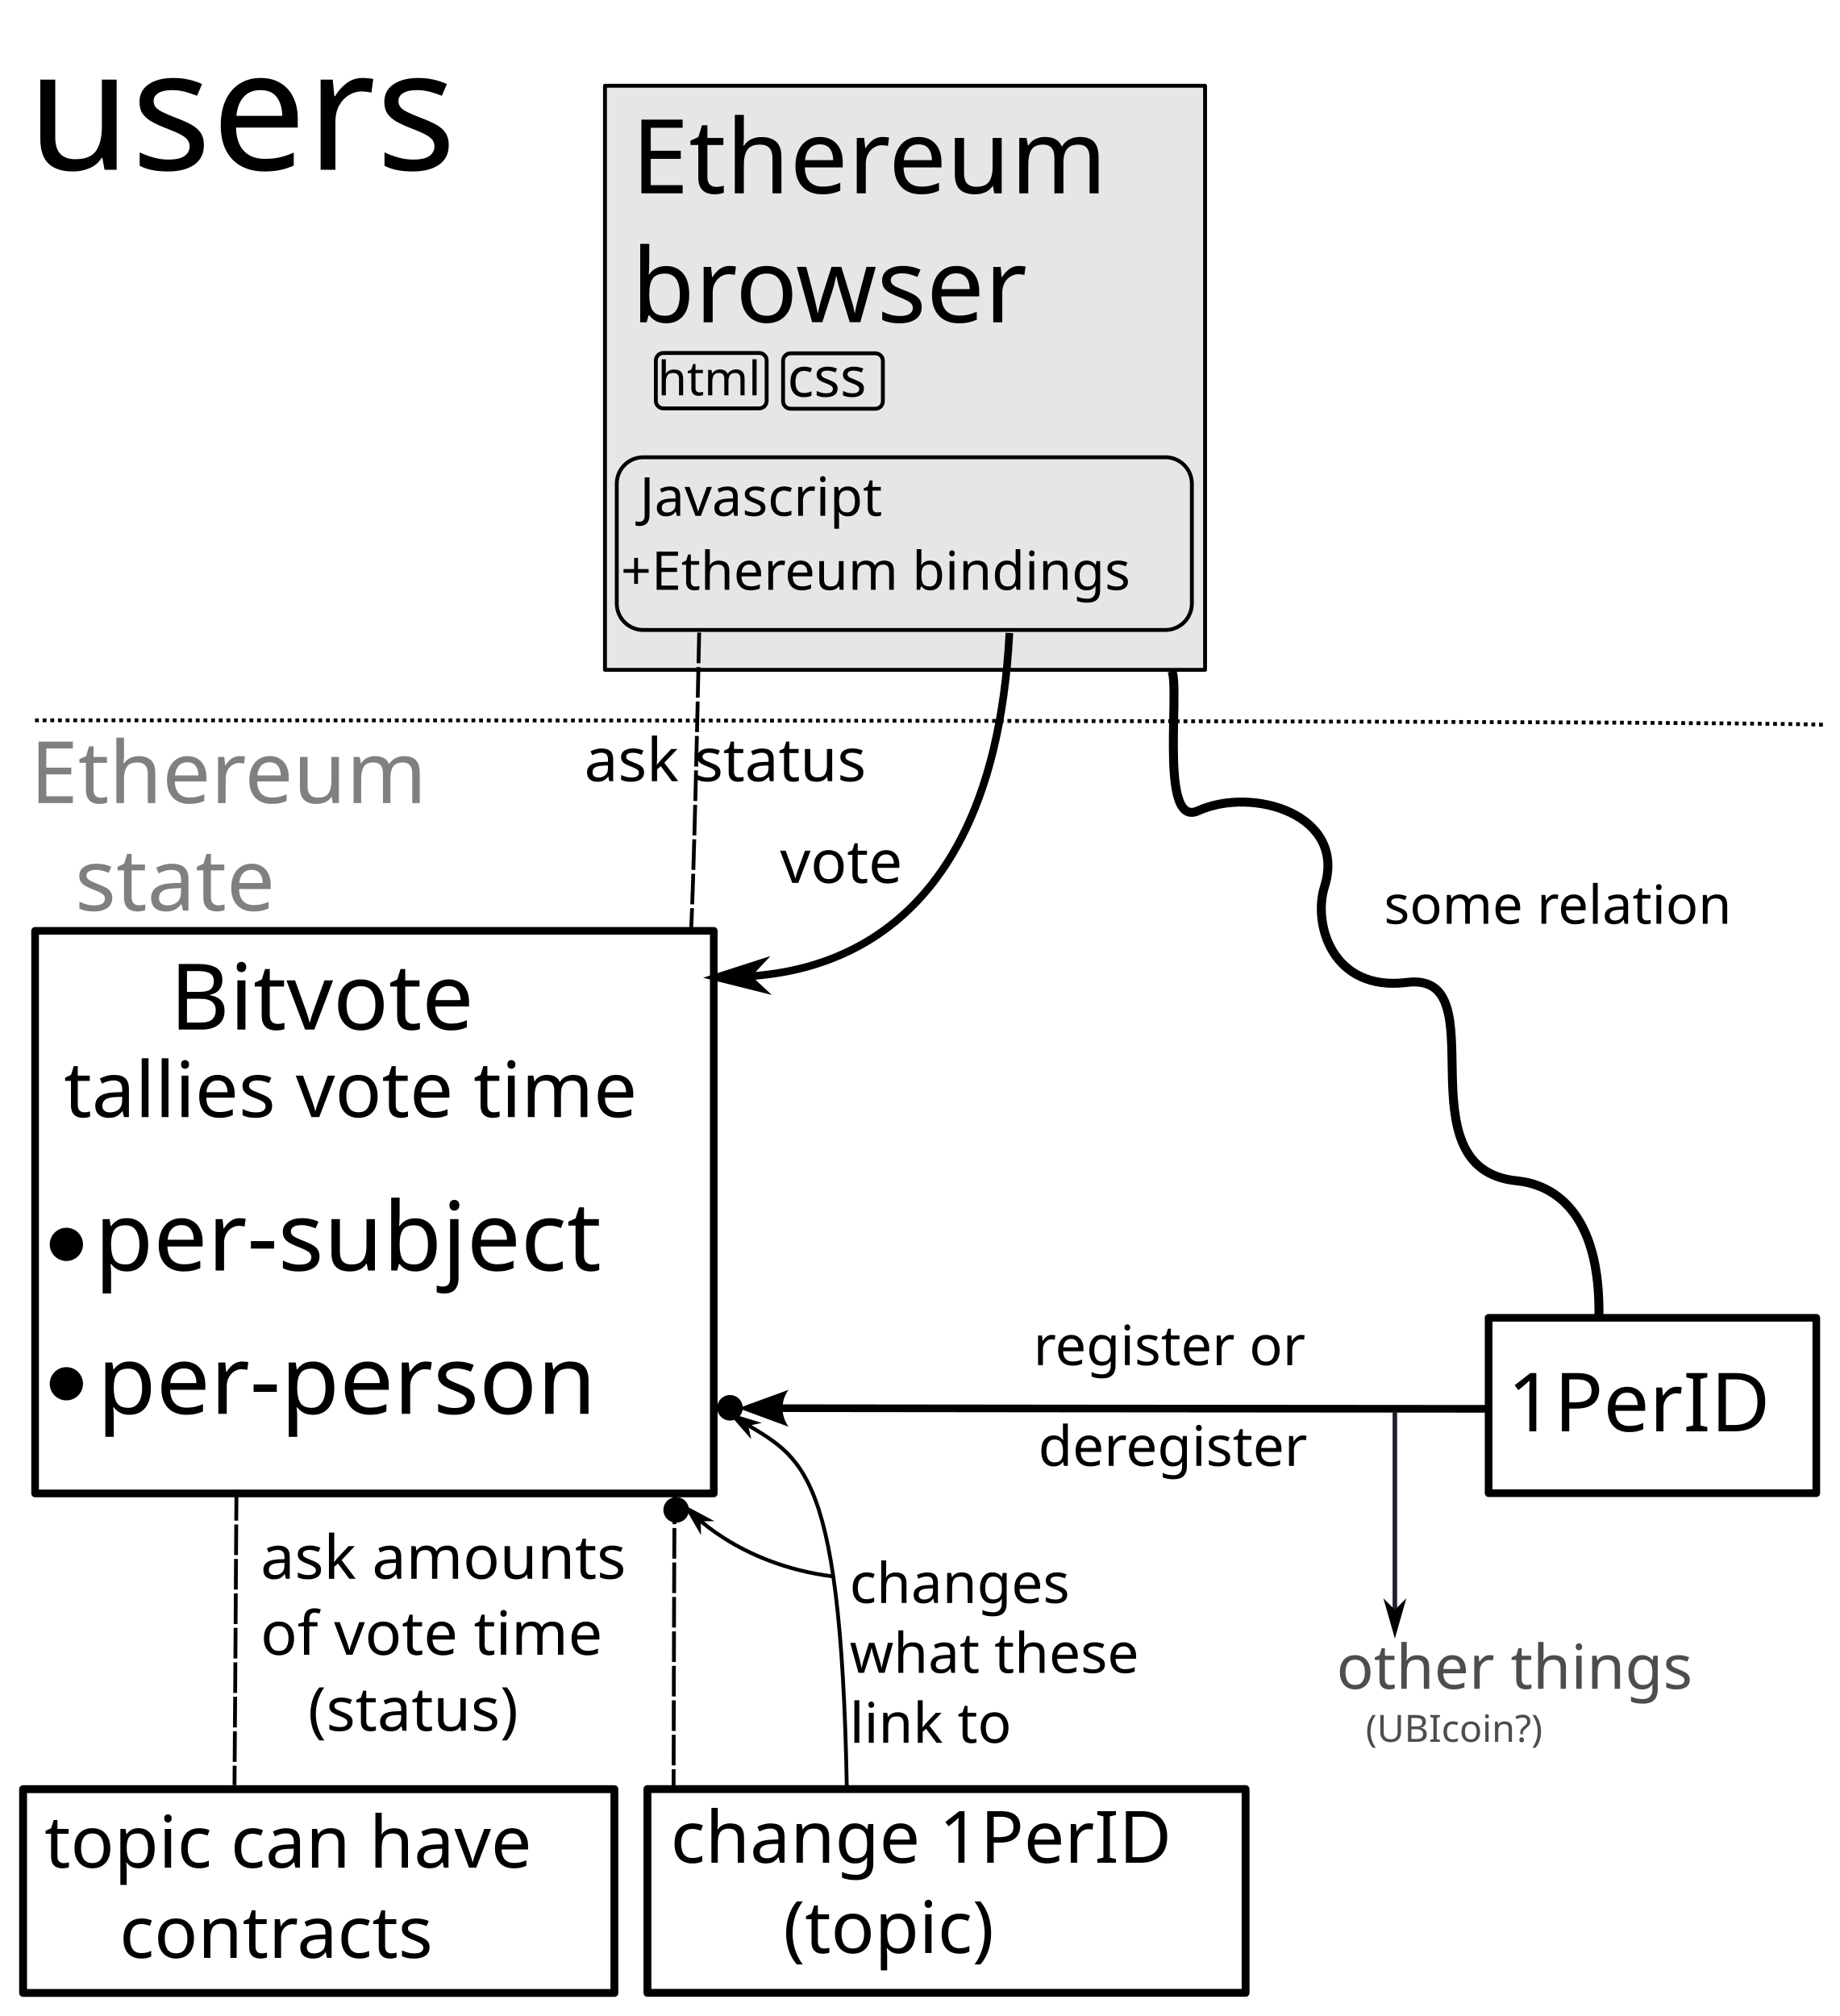
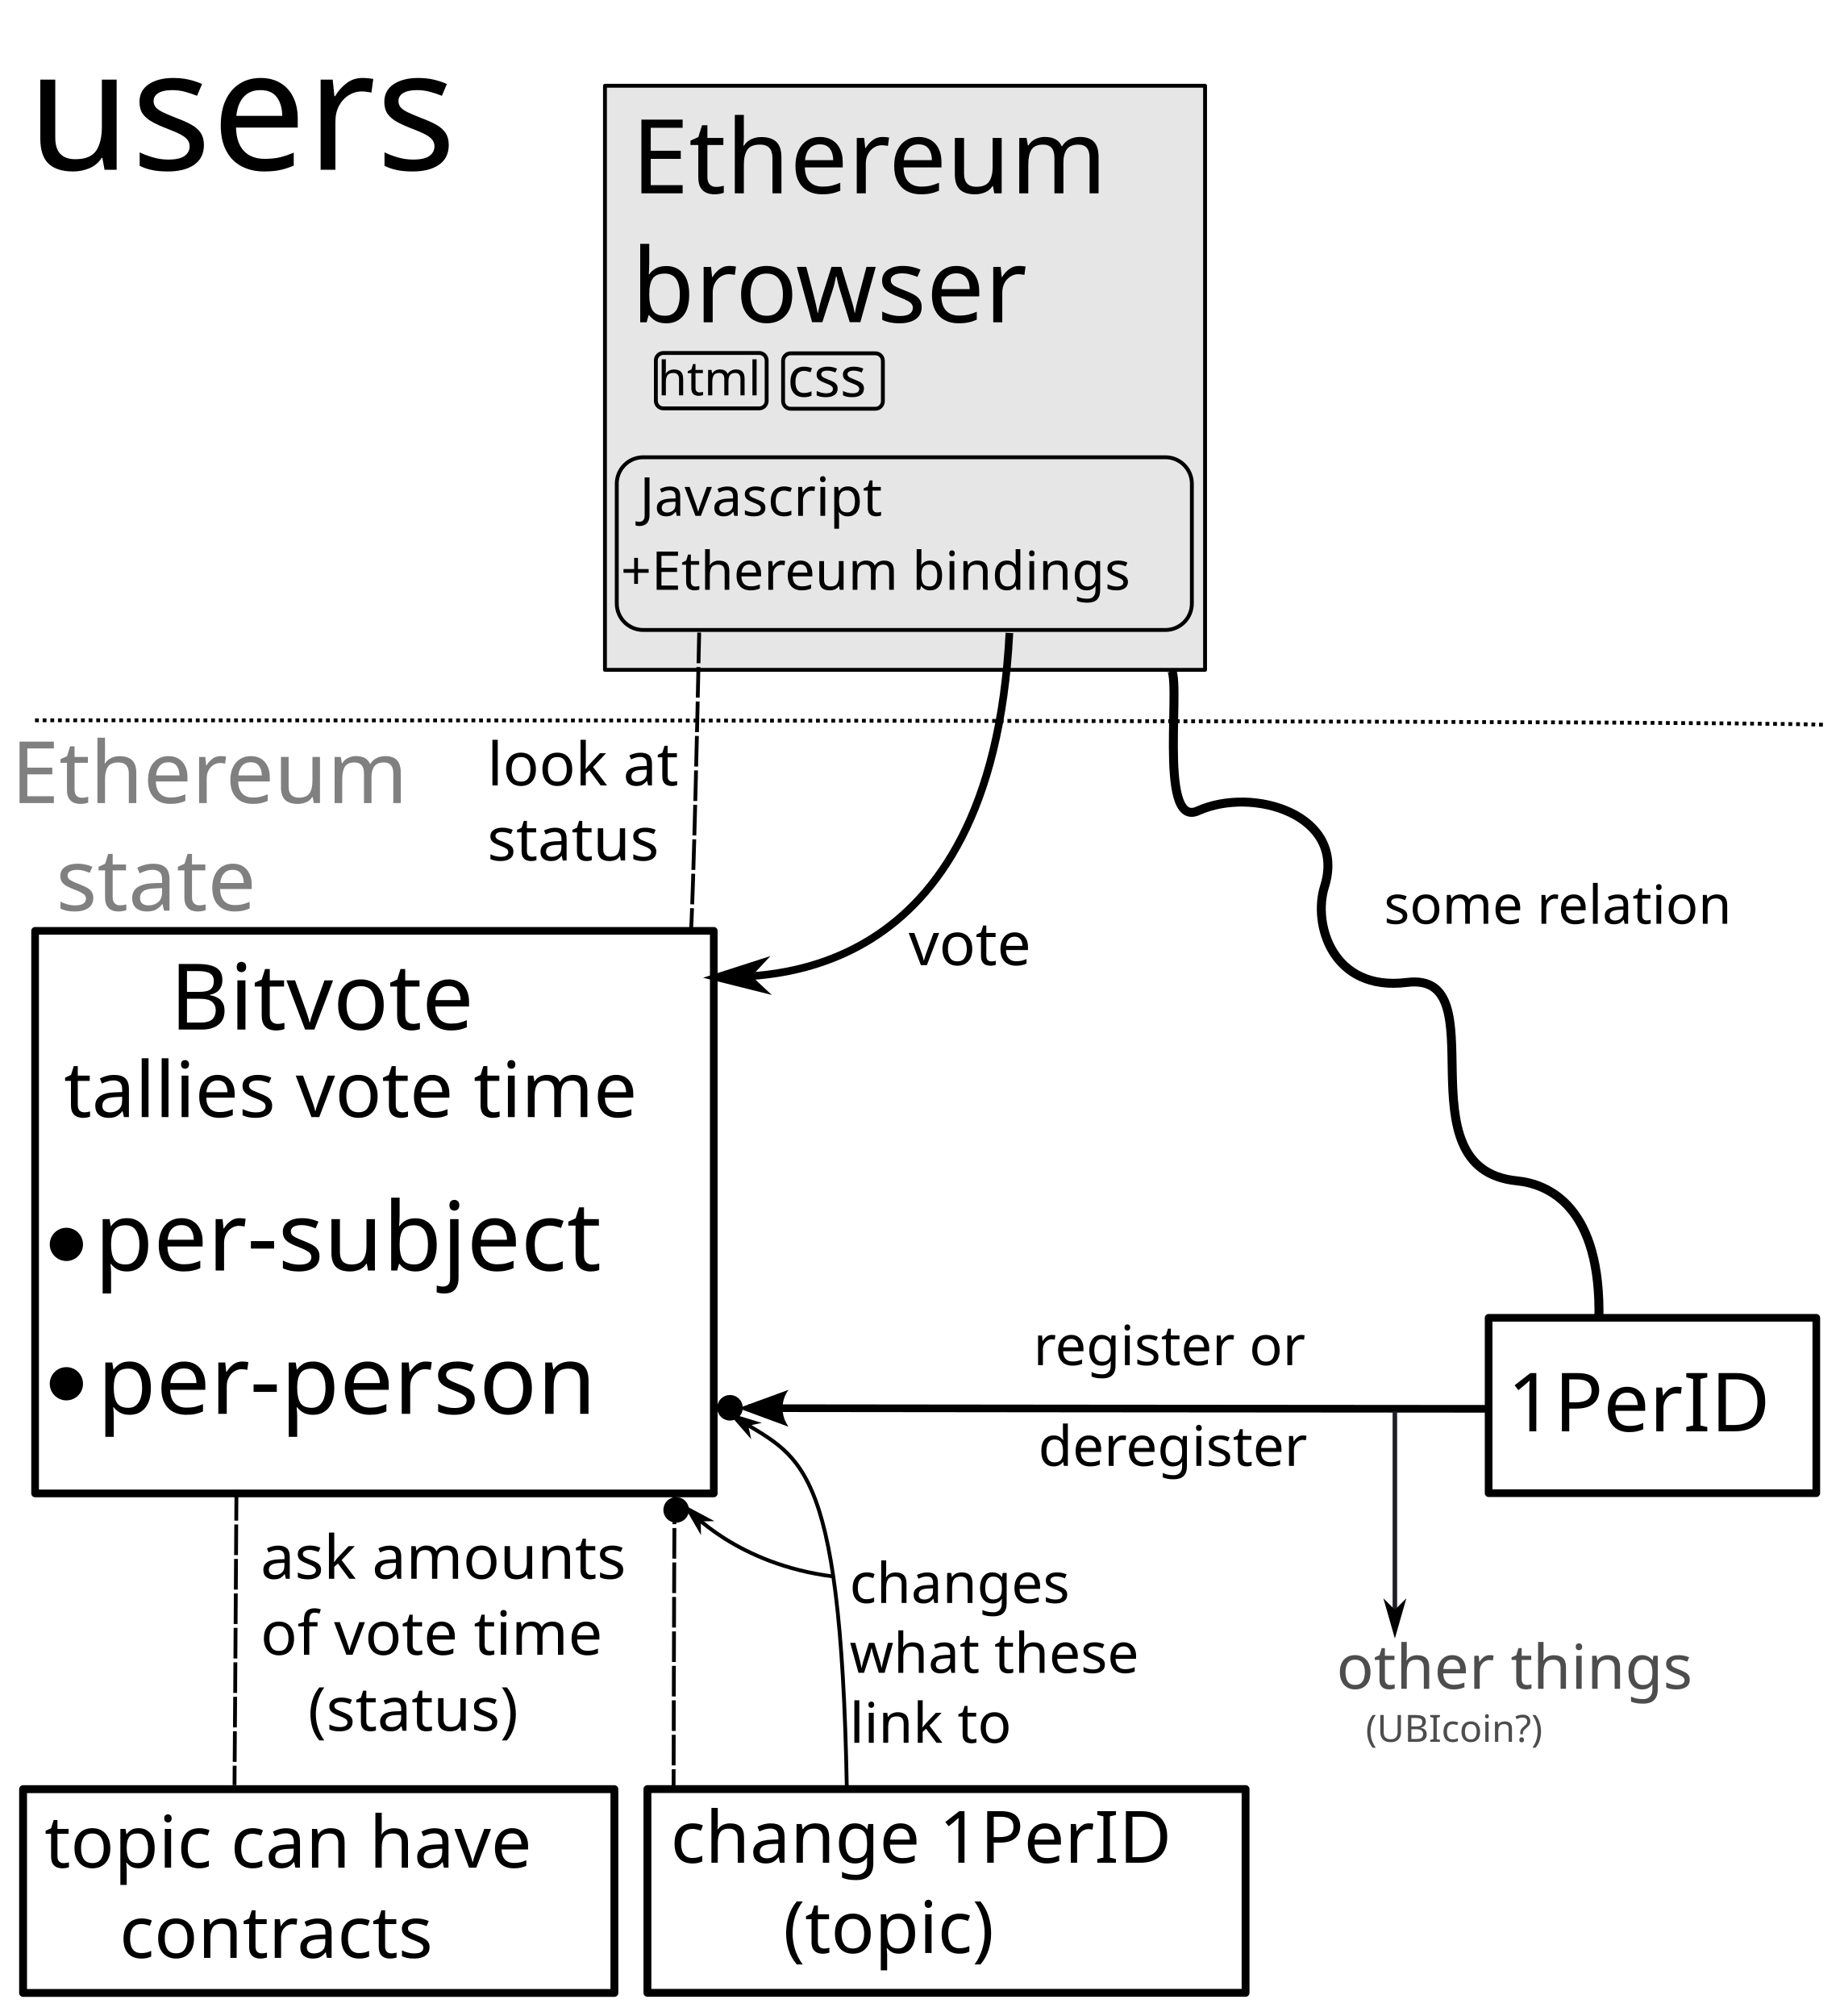
<svg xmlns="http://www.w3.org/2000/svg" width="480.421" height="526.524" id="svg2" version="1.1">
  <defs id="defs4">
    <marker orient="auto" refY="0" refX="0" id="Arrow1Mend" style="overflow:visible">
      <path id="path3792" d="M 0,0 5,-5 -12.5,0 5,5 0,0 z" style="fill-rule:evenodd;stroke:#000000;stroke-width:1pt" transform="matrix(-0.4,0,0,-0.4,-4,0)" />
    </marker>
    <marker orient="auto" refY="0" refX="0" id="Arrow1Mstart" style="overflow:visible">
      <path id="path3789" d="M 0,0 5,-5 -12.5,0 5,5 0,0 z" style="fill-rule:evenodd;stroke:#000000;stroke-width:1pt" transform="matrix(0.4,0,0,0.4,4,0)" />
    </marker>
    <marker orient="auto" refY="0" refX="0" id="Arrow2Lend" style="overflow:visible">
      <path id="path3804" style="fill-rule:evenodd;stroke-width:0.625;stroke-linejoin:round" d="M 8.719,4.034 -2.207,0.016 8.719,-4.002 c -1.745,2.372 -1.735,5.617 -6e-7,8.035 z" transform="matrix(-1.1,0,0,-1.1,-1.1,0)" />
    </marker>
    <marker orient="auto" refY="0" refX="0" id="Arrow1Lend" style="overflow:visible">
      <path id="path3786" d="M 0,0 5,-5 -12.5,0 5,5 0,0 z" style="fill-rule:evenodd;stroke:#000000;stroke-width:1pt" transform="matrix(-0.8,0,0,-0.8,-10,0)" />
    </marker>
    <marker orient="auto" refY="0" refX="0" id="Arrow2Mend" style="overflow:visible">
      <path id="path3810" style="fill-rule:evenodd;stroke-width:0.625;stroke-linejoin:round" d="M 8.719,4.034 -2.207,0.016 8.719,-4.002 c -1.745,2.372 -1.735,5.617 -6e-7,8.035 z" transform="scale(-0.6,-0.6)" />
    </marker>
    <marker orient="auto" refY="0" refX="0" id="Arrow1Send" style="overflow:visible">
      <path id="path3798" d="M 0,0 5,-5 -12.5,0 5,5 0,0 z" style="fill-rule:evenodd;stroke:#000000;stroke-width:1pt" transform="matrix(-0.2,0,0,-0.2,-1.2,0)" />
    </marker>
    <marker orient="auto" refY="0" refX="0" id="Arrow2Lstart" style="overflow:visible">
      <path id="path3801" style="fill-rule:evenodd;stroke-width:0.625;stroke-linejoin:round" d="M 8.719,4.034 -2.207,0.016 8.719,-4.002 c -1.745,2.372 -1.735,5.617 -6e-7,8.035 z" transform="matrix(1.1,0,0,1.1,1.1,0)" />
    </marker>
    <marker orient="auto" refY="0" refX="0" id="Arrow1Lstart" style="overflow:visible">
      <path id="path3783" d="M 0,0 5,-5 -12.5,0 5,5 0,0 z" style="fill-rule:evenodd;stroke:#000000;stroke-width:1pt" transform="matrix(0.8,0,0,0.8,10,0)" />
    </marker>
    <marker orient="auto" refY="0" refX="0" id="Arrow1Mend-6" style="overflow:visible">
      <path id="path3792-7" d="M 0,0 5,-5 -12.5,0 5,5 0,0 z" style="fill-rule:evenodd;stroke:#000000;stroke-width:1pt" transform="matrix(-0.4,0,0,-0.4,-4,0)" />
    </marker>
  </defs>
  <g id="layer1" transform="translate(117.9677,116.0777)">
    <text xml:space="preserve" style="font-size:24.004px;font-style:normal;font-weight:normal;line-height:125%;letter-spacing:0px;word-spacing:0px;fill:#000000;fill-opacity:1;stroke:none;font-family:Sans" x="-73.613" y="152.819" id="text2989">
      <tspan id="tspan2991" x="-73.613" y="152.819">Bitvote</tspan>
    </text>
    <text xml:space="preserve" style="font-size:21.3px;font-style:normal;font-weight:normal;line-height:125%;letter-spacing:0px;word-spacing:0px;fill:#000000;fill-opacity:1;stroke:none;font-family:Sans" x="275.758" y="257.738" id="text3769">
      <tspan id="tspan3771" x="275.758" y="257.738">1PerID</tspan>
    </text>
    <path style="fill:none;stroke:#000000;stroke-width:2;stroke-linecap:butt;stroke-linejoin:miter;stroke-miterlimit:4;stroke-opacity:1;stroke-dasharray:none;marker-start:none;marker-end:url(#Arrow2Mend)" d="m 270.73,251.868 c -32.216,0 -193.191,-0.175 -193.191,-0.175" id="path3773" />
    <rect style="fill:none;stroke:#000000;stroke-width:2;stroke-linecap:butt;stroke-linejoin:round;stroke-miterlimit:4;stroke-opacity:1;stroke-dasharray:none;stroke-dashoffset:0" id="rect3775" width="177.273" height="146.926" x="-108.801" y="127.036" />
    <rect style="fill:none;stroke:#000000;stroke-width:2;stroke-linecap:butt;stroke-linejoin:round;stroke-miterlimit:4;stroke-opacity:1;stroke-dasharray:none;stroke-dashoffset:0" id="rect3777" width="85.593" height="45.797" x="270.861" y="228.1" />
    <text xml:space="preserve" style="font-size:14.431px;font-style:normal;font-weight:normal;line-height:125%;letter-spacing:0px;word-spacing:0px;fill:#000000;fill-opacity:1;stroke:none;font-family:Sans" x="151.944" y="240.456" id="text5151">
      <tspan id="tspan5153" x="151.944" y="240.456">register or</tspan>
    </text>
    <text xml:space="preserve" style="font-size:14.561px;font-style:normal;font-weight:normal;line-height:125%;letter-spacing:0px;word-spacing:0px;fill:#000000;fill-opacity:1;stroke:none;font-family:Sans" x="153.236" y="266.769" id="text5155">
      <tspan id="tspan5157" x="153.236" y="266.769">deregister</tspan>
    </text>
    <text xml:space="preserve" style="font-size:43.92px;font-style:normal;font-weight:normal;line-height:125%;letter-spacing:0px;word-spacing:0px;fill:#000000;fill-opacity:1;stroke:none;font-family:Sans" x="-110.907" y="-71.729" id="text5159">
      <tspan id="tspan5161" x="-110.907" y="-71.729">users</tspan>
    </text>
-     <text xml:space="preserve" style="font-size:15.681px;font-style:normal;font-weight:normal;line-height:125%;letter-spacing:0px;word-spacing:0px;fill:#000000;fill-opacity:1;stroke:none;font-family:Sans" x="85.789" y="114.514" id="text5179">
-       <tspan id="tspan5181" x="85.789" y="114.514">vote</tspan>
+     <text xml:space="preserve" style="font-size:15.681px;font-style:normal;font-weight:normal;line-height:125%;letter-spacing:0px;word-spacing:0px;fill:#000000;fill-opacity:1;stroke:none;font-family:Sans" x="119.38" y="135.989" id="text5179">
+       <tspan id="tspan5181" x="119.38" y="135.989">vote</tspan>
    </text>
    <path style="fill:none;stroke:#000000;stroke-width:2.342;stroke-linecap:butt;stroke-linejoin:miter;stroke-miterlimit:4;stroke-opacity:1;stroke-dasharray:none" d="m 299.666,228.621 c 0.695,-29.527 -13.094,-35.465 -21.44,-36.302 -30.955,-3.104 -4.42,-54.843 -28.727,-51.809 -19.472,2.431 -24.581,-15.248 -21.512,-24.999 5.908,-18.772 -18.665,-26.321 -33.057,-19.818 -10.888,4.92 -3.741,-36.978 -7.428,-37.298" id="path5191" />
    <text xml:space="preserve" style="font-size:14.052px;font-style:normal;font-weight:normal;line-height:125%;letter-spacing:0px;word-spacing:0px;fill:#000000;fill-opacity:1;stroke:none;font-family:Sans" x="243.529" y="125.188" id="text5193">
      <tspan id="tspan5195" x="243.529" y="125.188">some relation</tspan>
    </text>
    <text xml:space="preserve" style="font-size:18.859px;font-style:normal;font-weight:normal;line-height:125%;letter-spacing:0px;word-spacing:0px;fill:#000000;fill-opacity:1;stroke:none;font-family:Sans" x="57.197" y="370.423" id="text5205">
      <tspan id="tspan5207" x="57.197" y="370.423">change 1PerID</tspan>
      <tspan x="57.197" y="393.997" id="tspan5209">      (topic)</tspan>
    </text>
    <path style="fill:#000000;fill-opacity:1;stroke:#000000;stroke-width:1;stroke-linecap:butt;stroke-linejoin:round;stroke-miterlimit:4;stroke-opacity:1;stroke-dasharray:none;stroke-dashoffset:0" id="path6759" d="m 151.288,70.414 c 0,2.093 -1.697,3.79 -3.79,3.79 -2.093,0 -3.79,-1.697 -3.79,-3.79 0,-2.093 1.697,-3.79 3.79,-3.79 2.093,0 3.79,1.697 3.79,3.79 z" transform="matrix(0.7791369,0,0,0.7791369,-42.21618,196.7378)" />
    <path style="fill:#808080;stroke:#1e1f28;stroke-width:1.184px;stroke-linecap:butt;stroke-linejoin:miter;stroke-opacity:1;marker-mid:none;marker-end:url(#Arrow1Mend)" d="m 246.375,252.509 c 0,29.912 0,57.019 0,57.019" id="path7151" />
    <text xml:space="preserve" style="font-size:16.119px;font-style:normal;font-weight:normal;line-height:125%;letter-spacing:0px;word-spacing:0px;fill:#4d4d4d;fill-opacity:1;stroke:none;font-family:Sans" x="231.118" y="324.997" id="text7545">
      <tspan id="tspan7547" x="231.118" y="324.997">other things</tspan>
      <tspan x="231.118" y="338.841" id="tspan7549" style="font-size:9.794px;fill:#4d4d4d">   (UBIcoin?)</tspan>
    </text>
    <text xml:space="preserve" style="font-size:20.197px;font-style:normal;font-weight:normal;line-height:125%;letter-spacing:0px;word-spacing:0px;fill:#000000;fill-opacity:1;stroke:none;font-family:Sans" x="-101.294" y="175.677" id="text3043">
      <tspan id="tspan3045" x="-101.294" y="175.677">tallies vote time</tspan>
    </text>
    <text xml:space="preserve" style="font-size:40px;font-style:normal;font-weight:normal;line-height:125%;letter-spacing:0px;word-spacing:0px;fill:#000000;fill-opacity:1;stroke:none;font-family:Sans" x="-53.163" y="192.629" id="text3047" transform="translate(-1.980005,0.396846)">
      <tspan id="tspan3049" x="-53.163" y="192.629" />
    </text>
    <text xml:space="preserve" style="font-size:25.03px;font-style:normal;font-weight:normal;line-height:125%;letter-spacing:0px;word-spacing:0px;fill:#000000;fill-opacity:1;stroke:none;font-family:Sans" x="-93.282" y="215.748" id="text3051">
      <tspan id="tspan3053" x="-93.282" y="215.748">per-subject</tspan>
    </text>
    <text xml:space="preserve" style="font-size:25.03px;font-style:normal;font-weight:normal;line-height:125%;letter-spacing:0px;word-spacing:0px;fill:#000000;fill-opacity:1;stroke:none;font-family:Sans" x="-92.58" y="253.185" id="text3051-7">
      <tspan id="tspan3053-7" x="-92.58" y="253.185">per-person</tspan>
    </text>
    <path style="fill:#000000;fill-opacity:1;stroke:#000000;stroke-width:1.5;stroke-linecap:butt;stroke-linejoin:round;stroke-miterlimit:4;stroke-opacity:1;stroke-dasharray:none;stroke-dashoffset:0" id="path3080" d="m -86.21,172.034 c 0,1.984 -1.608,3.592 -3.592,3.592 -1.984,0 -3.592,-1.608 -3.592,-3.592 0,-1.984 1.608,-3.592 3.592,-3.592 1.984,0 3.592,1.608 3.592,3.592 z" transform="translate(-10.82672,36.88803)" />
    <path style="fill:#000000;fill-opacity:1;stroke:#000000;stroke-width:1.5;stroke-linecap:butt;stroke-linejoin:round;stroke-miterlimit:4;stroke-opacity:1;stroke-dasharray:none;stroke-dashoffset:0" id="path3080-1" d="m -86.21,172.034 c 0,1.984 -1.608,3.592 -3.592,3.592 -1.984,0 -3.592,-1.608 -3.592,-3.592 0,-1.984 1.608,-3.592 3.592,-3.592 1.984,0 3.592,1.608 3.592,3.592 z" transform="translate(-10.82672,73.28765)" />
    <path style="fill:none;stroke:#000000;stroke-width:1px;stroke-linecap:butt;stroke-linejoin:miter;stroke-opacity:1;marker-end:url(#Arrow1Mend)" d="M 103.22,350.83 C 101.637,263.007 90.432,264.7 73.826,253.908" id="path4114" />
    <text xml:space="preserve" style="font-size:15.879px;font-style:normal;font-weight:normal;line-height:125%;letter-spacing:0px;word-spacing:0px;fill:#000000;fill-opacity:1;stroke:none;font-family:Sans" x="-49.909" y="296.252" id="text4314">
      <tspan x="-49.909" y="296.252" id="tspan4410">ask amounts</tspan>
      <tspan x="-49.909" y="316.101" id="tspan3080">of vote time</tspan>
      <tspan x="-49.909" y="335.95" id="tspan3081">   (status)</tspan>
    </text>
    <rect style="fill:none;stroke:#000000;stroke-width:2.055;stroke-linecap:butt;stroke-linejoin:round;stroke-miterlimit:4;stroke-opacity:1;stroke-dasharray:none;stroke-dashoffset:0" id="rect4320" width="156.24" height="53.22" x="51.14" y="351.179" />
    <text xml:space="preserve" style="font-size:14.609px;font-style:normal;font-weight:normal;line-height:125%;letter-spacing:0px;word-spacing:0px;fill:#000000;fill-opacity:1;stroke:none;font-family:Sans" x="103.956" y="302.567" id="text4322">
      <tspan x="103.956" y="302.567" id="tspan3084">changes</tspan>
      <tspan x="103.956" y="320.828" id="tspan3092">what these</tspan>
      <tspan x="103.956" y="339.089" id="tspan3094">link to</tspan>
    </text>
    <rect style="fill:none;stroke:#000000;stroke-width:2.055;stroke-linecap:butt;stroke-linejoin:round;stroke-miterlimit:4;stroke-opacity:1;stroke-dasharray:none;stroke-dashoffset:0" id="rect4320-3" width="154.451" height="53.22" x="-111.94" y="351.2" />
    <text xml:space="preserve" style="font-size:18.859px;font-style:normal;font-weight:normal;line-height:125%;letter-spacing:0px;word-spacing:0px;fill:#000000;fill-opacity:1;stroke:none;font-family:Sans" x="-106.357" y="371.689" id="text5205-7">
      <tspan id="tspan5207-1" x="-106.357" y="371.689">topic can have</tspan>
      <tspan x="-106.357" y="395.263" id="tspan5209-5">    contracts</tspan>
    </text>
    <path style="fill:none;stroke:#000000;stroke-width:1;stroke-linecap:butt;stroke-linejoin:miter;stroke-miterlimit:4;stroke-opacity:1;stroke-dasharray:8, 1;stroke-dashoffset:0" d="m -56.207,273.076 c -0.169,32.681 -0.508,77.079 -0.508,77.079" id="path4312-9" />
    <path style="fill:none;stroke:#000000;stroke-width:1;stroke-linecap:butt;stroke-linejoin:miter;stroke-miterlimit:4;stroke-opacity:1;stroke-dasharray:8, 1;stroke-dashoffset:0" d="m 58.225,273.996 c -0.169,32.681 -0.249,77.173 -0.249,77.173" id="path4312-9-1" />
    <rect style="fill:#e6e6e6;stroke:#000000;stroke-width:1.011;stroke-linecap:butt;stroke-linejoin:round;stroke-miterlimit:4;stroke-opacity:1;stroke-dasharray:none;stroke-dashoffset:0" id="rect2985" width="156.748" height="152.547" x="40.05" y="-93.678" ry="0" />
    <text xml:space="preserve" style="font-size:26.947px;font-style:normal;font-weight:normal;line-height:125%;letter-spacing:0px;word-spacing:0px;fill:#000000;fill-opacity:1;stroke:none;font-family:Sans" x="46.962" y="-65.592" id="text2987">
      <tspan id="tspan2989" x="46.962" y="-65.592">Ethereum</tspan>
      <tspan x="46.962" y="-31.909" id="tspan2991-6">browser</tspan>
    </text>
    <rect style="fill:none;stroke:#000000;stroke-width:1.011;stroke-linecap:butt;stroke-linejoin:round;stroke-miterlimit:4;stroke-opacity:1;stroke-dasharray:none;stroke-dashoffset:0" id="rect2993" width="28.937" height="14.468" x="53.345" y="-23.889" ry="1.956" />
    <text xml:space="preserve" style="font-size:12.384px;font-style:normal;font-weight:normal;line-height:125%;letter-spacing:0px;word-spacing:0px;fill:#000000;fill-opacity:1;stroke:none;font-family:Sans" x="53.817" y="-12.825" id="text2997">
      <tspan id="tspan2999" x="53.817" y="-12.825">html</tspan>
    </text>
    <text xml:space="preserve" style="font-size:14.348px;font-style:normal;font-weight:normal;line-height:125%;letter-spacing:0px;word-spacing:0px;fill:#000000;fill-opacity:1;stroke:none;font-family:Sans" x="87.714" y="-12.488" id="text3001">
      <tspan x="87.714" y="-12.488" id="tspan3005">css</tspan>
    </text>
    <text xml:space="preserve" style="font-size:14.05px;font-style:normal;font-weight:normal;line-height:125%;letter-spacing:0px;word-spacing:0px;fill:#000000;fill-opacity:1;stroke:none;font-family:Sans" x="49.122" y="18.637" id="text3009">
      <tspan id="tspan3011" x="49.122" y="18.637">Javascript</tspan>
      <tspan x="49.122" y="36.199" id="tspan3013" />
    </text>
    <rect style="fill:none;stroke:#000000;stroke-width:1.011;stroke-linecap:butt;stroke-linejoin:round;stroke-miterlimit:4;stroke-opacity:1;stroke-dasharray:none;stroke-dashoffset:0" id="rect2993-0" width="26.064" height="14.468" x="86.577" y="-23.798" ry="1.956" />
    <rect style="fill:none;stroke:#000000;stroke-width:1.011;stroke-linecap:butt;stroke-linejoin:round;stroke-miterlimit:4;stroke-opacity:1;stroke-dasharray:none;stroke-dashoffset:0" id="rect3037" width="150.217" height="45.108" x="43.132" y="3.346" ry="6.915" />
    <text xml:space="preserve" style="font-size:13.984px;font-style:normal;font-weight:normal;line-height:125%;letter-spacing:0px;word-spacing:0px;fill:#000000;fill-opacity:1;stroke:none;font-family:Sans" x="44.192" y="37.967" id="text3039">
      <tspan id="tspan3041" x="44.192" y="37.967">+Ethereum bindings</tspan>
    </text>
    <path style="fill:#000000;fill-opacity:1;stroke:#000000;stroke-width:1;stroke-linecap:butt;stroke-linejoin:round;stroke-miterlimit:4;stroke-opacity:1;stroke-dasharray:none;stroke-dashoffset:0" id="path6759-7" d="m 151.288,70.414 c 0,2.093 -1.697,3.79 -3.79,3.79 -2.093,0 -3.79,-1.697 -3.79,-3.79 0,-2.093 1.697,-3.79 3.79,-3.79 2.093,0 3.79,1.697 3.79,3.79 z" transform="matrix(0.7791369,0,0,0.7791369,-56.27358,223.4012)" />
    <path style="fill:none;stroke:#000000;stroke-width:1px;stroke-linecap:butt;stroke-linejoin:miter;stroke-opacity:1;marker-end:url(#Arrow1Mend)" d="M 99.616,295.648 C 74.443,292.463 61.998,278.307 61.915,278.227" id="path4114-1" />
    <path style="fill:none;stroke:#000000;stroke-width:2;stroke-linecap:butt;stroke-linejoin:miter;stroke-miterlimit:4;stroke-opacity:1;stroke-dasharray:none;marker-end:url(#Arrow1Mend)" d="M 145.69,49.234 C 140.932,142.416 80.071,138.803 69.618,139.151" id="path3035" />
    <path style="fill:none;stroke:#000000;stroke-width:1;stroke-linecap:butt;stroke-linejoin:miter;stroke-miterlimit:4;stroke-opacity:1;stroke-dasharray:1, 1;stroke-dashoffset:0" d="m -108.821,72.042 c 467.107,0 467.107,1.18 467.107,1.18" id="path4019" />
-     <text xml:space="preserve" style="font-size:22.473px;font-style:normal;font-weight:normal;line-height:125%;letter-spacing:0px;word-spacing:0px;fill:#808080;fill-opacity:1;stroke:none;font-family:Sans" x="-110.081" y="93.665" id="text4023">
-       <tspan id="tspan4025" x="-110.081" y="93.665">Ethereum</tspan>
-       <tspan x="-110.081" y="121.756" id="tspan3079">  state</tspan>
+     <text xml:space="preserve" style="font-size:22.473px;font-style:normal;font-weight:normal;line-height:125%;letter-spacing:0px;word-spacing:0px;fill:#808080;fill-opacity:1;stroke:none;font-family:Sans" x="-115.037" y="93.665" id="text4023">
+       <tspan id="tspan4025" x="-115.037" y="93.665">Ethereum</tspan>
+       <tspan x="-115.037" y="121.756" id="tspan3079">  state</tspan>
    </text>
    <path style="fill:none;stroke:#000000;stroke-width:1;stroke-linecap:butt;stroke-linejoin:miter;stroke-miterlimit:4;stroke-opacity:1;stroke-dasharray:8, 1;stroke-dashoffset:0" d="M 64.661,49.136 C 63.24,117.056 62.535,127.032 62.535,127.032" id="path4312-9-1-3" />
-     <text xml:space="preserve" style="font-size:15.681px;font-style:normal;font-weight:normal;line-height:125%;letter-spacing:0px;word-spacing:0px;fill:#000000;fill-opacity:1;stroke:none;font-family:Sans" x="34.657" y="87.949" id="text5179-4">
-       <tspan id="tspan5181-3" x="34.657" y="87.949">ask status</tspan>
+     <text xml:space="preserve" style="font-size:15.681px;font-style:normal;font-weight:normal;line-height:125%;letter-spacing:0px;word-spacing:0px;fill:#000000;fill-opacity:1;stroke:none;font-family:Sans" x="9.326" y="89.051" id="text5179-4">
+       <tspan id="tspan5181-3" x="9.326" y="89.051">look at</tspan>
+       <tspan x="9.326" y="108.652" id="tspan3082">status</tspan>
    </text>
    <text xml:space="preserve" style="font-size:40px;font-style:normal;font-weight:normal;line-height:125%;letter-spacing:0px;word-spacing:0px;fill:#000000;fill-opacity:1;stroke:none;font-family:Sans" x="392.016" y="143.704" id="text4066" transform="translate(-114.4535,15.43094)">
      <tspan id="tspan4068" x="392.016" y="143.704" />
    </text>
  </g>
</svg>
